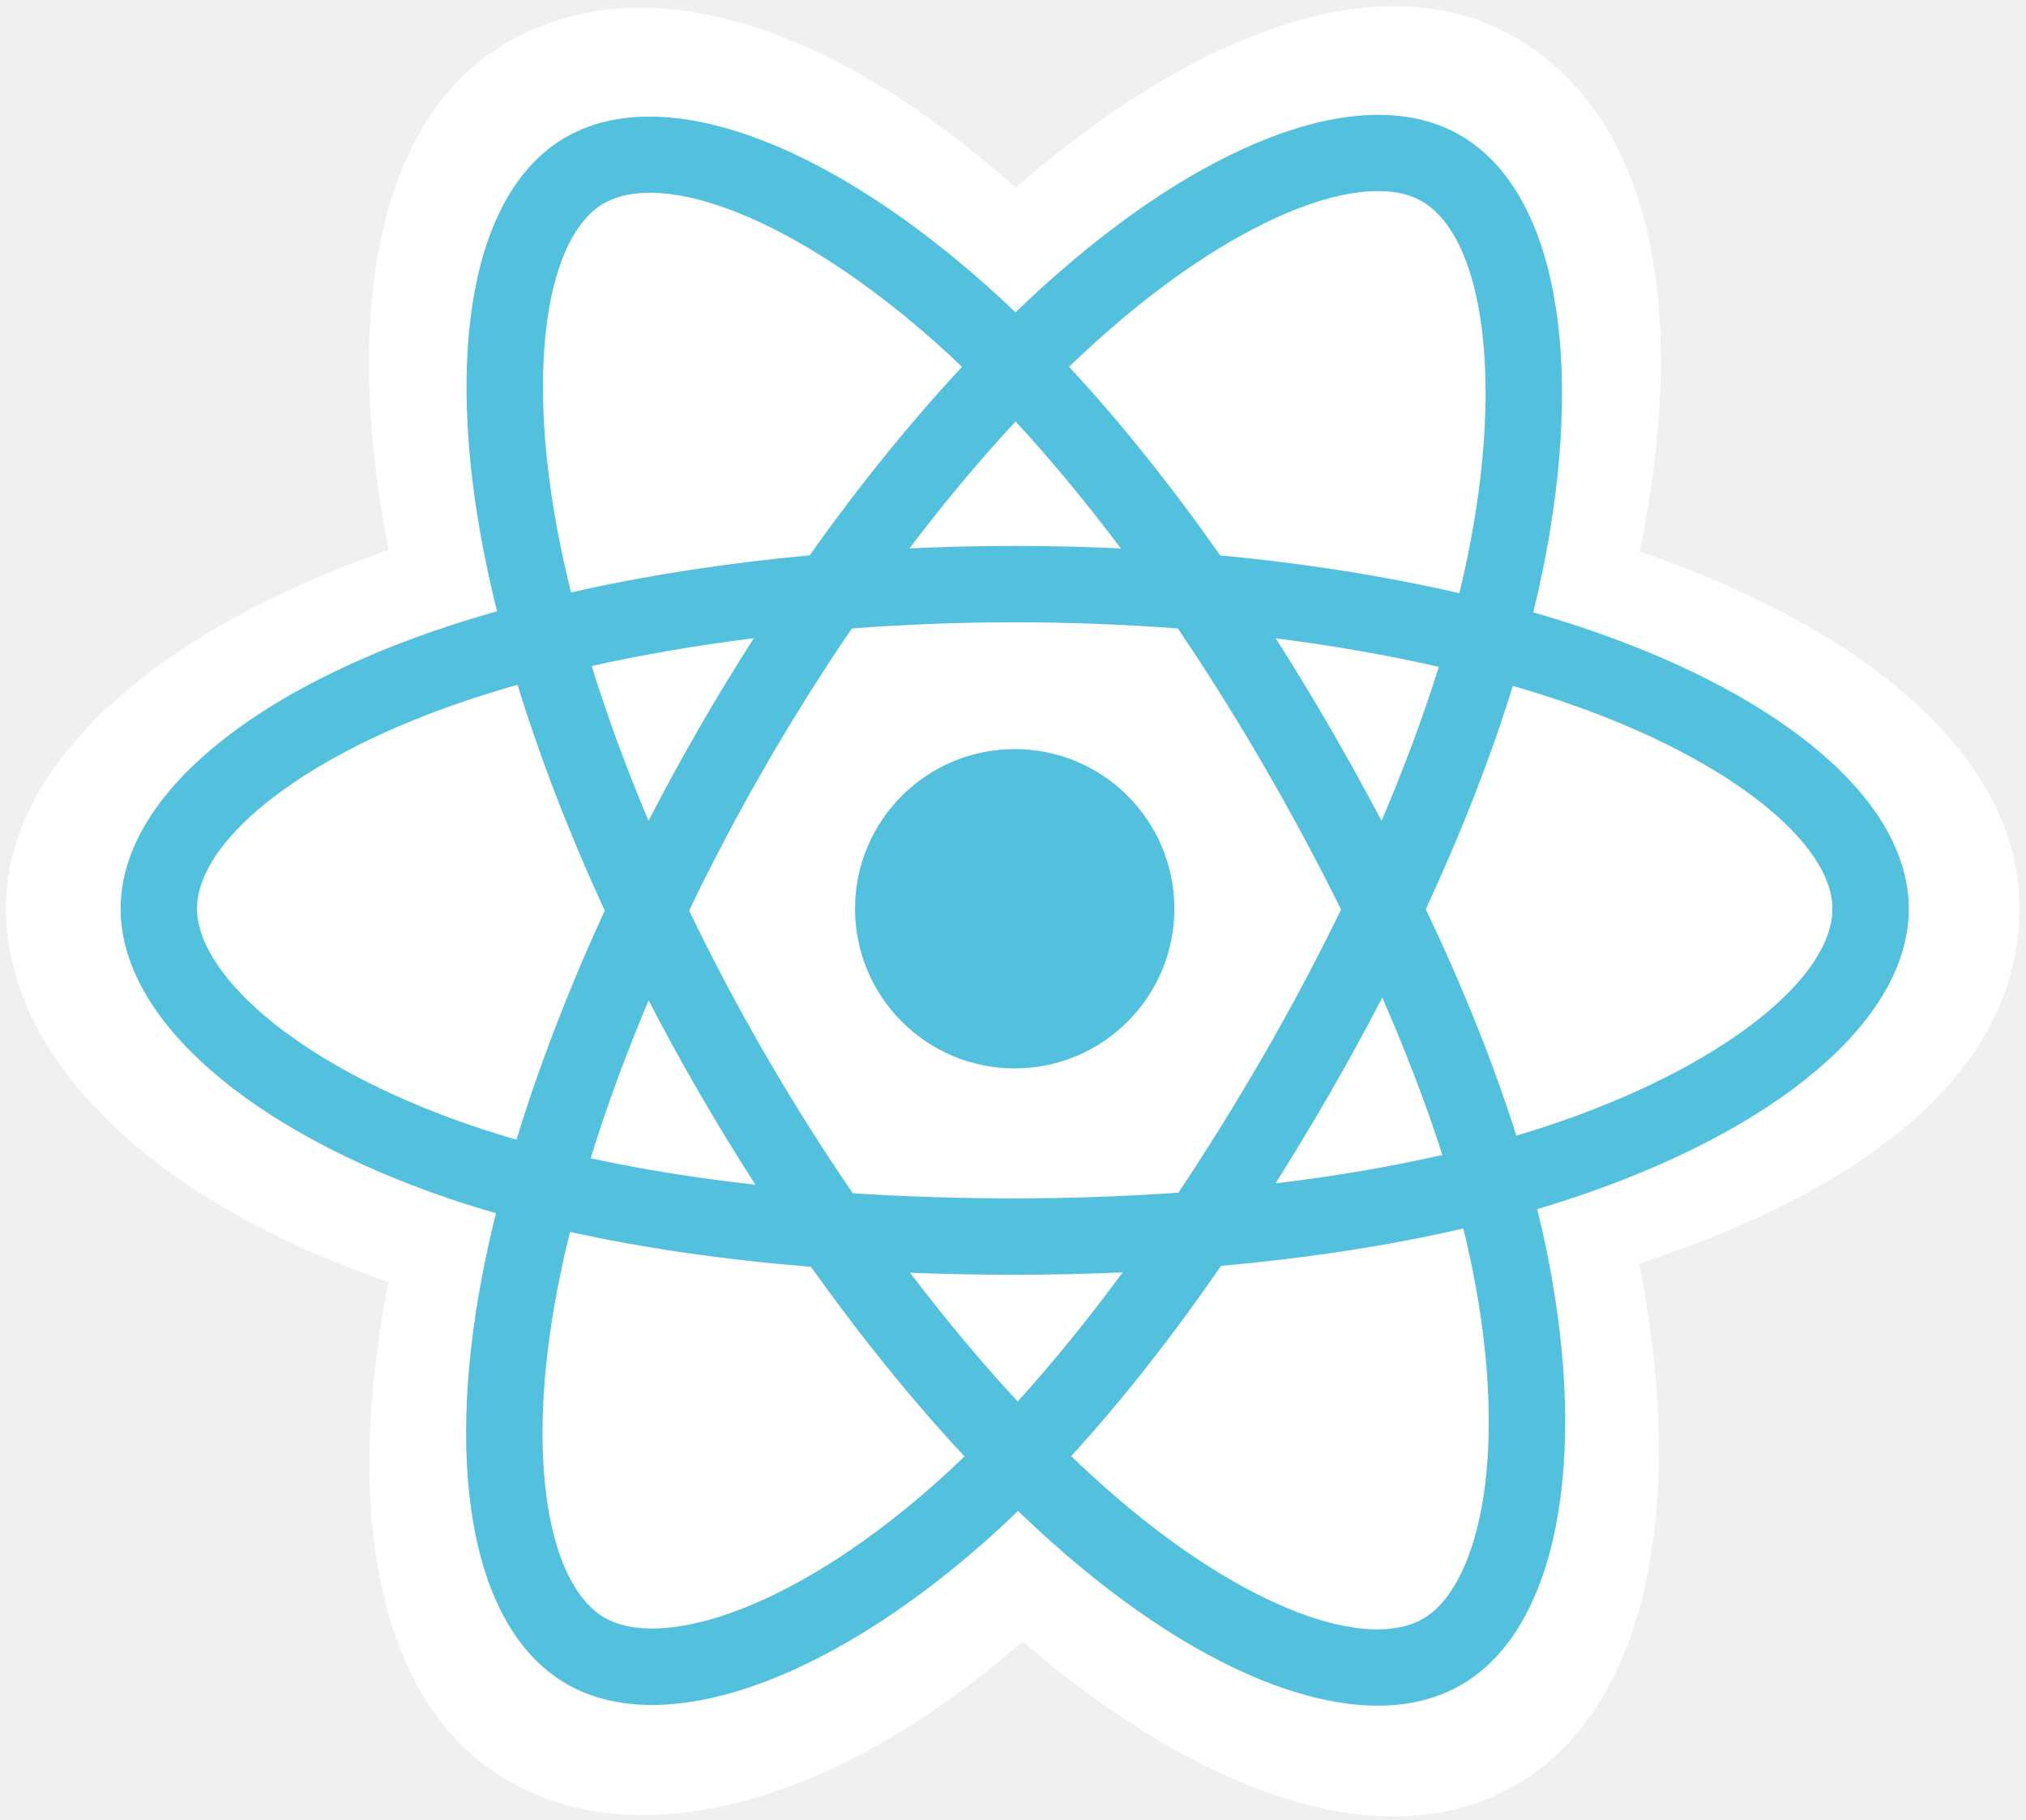
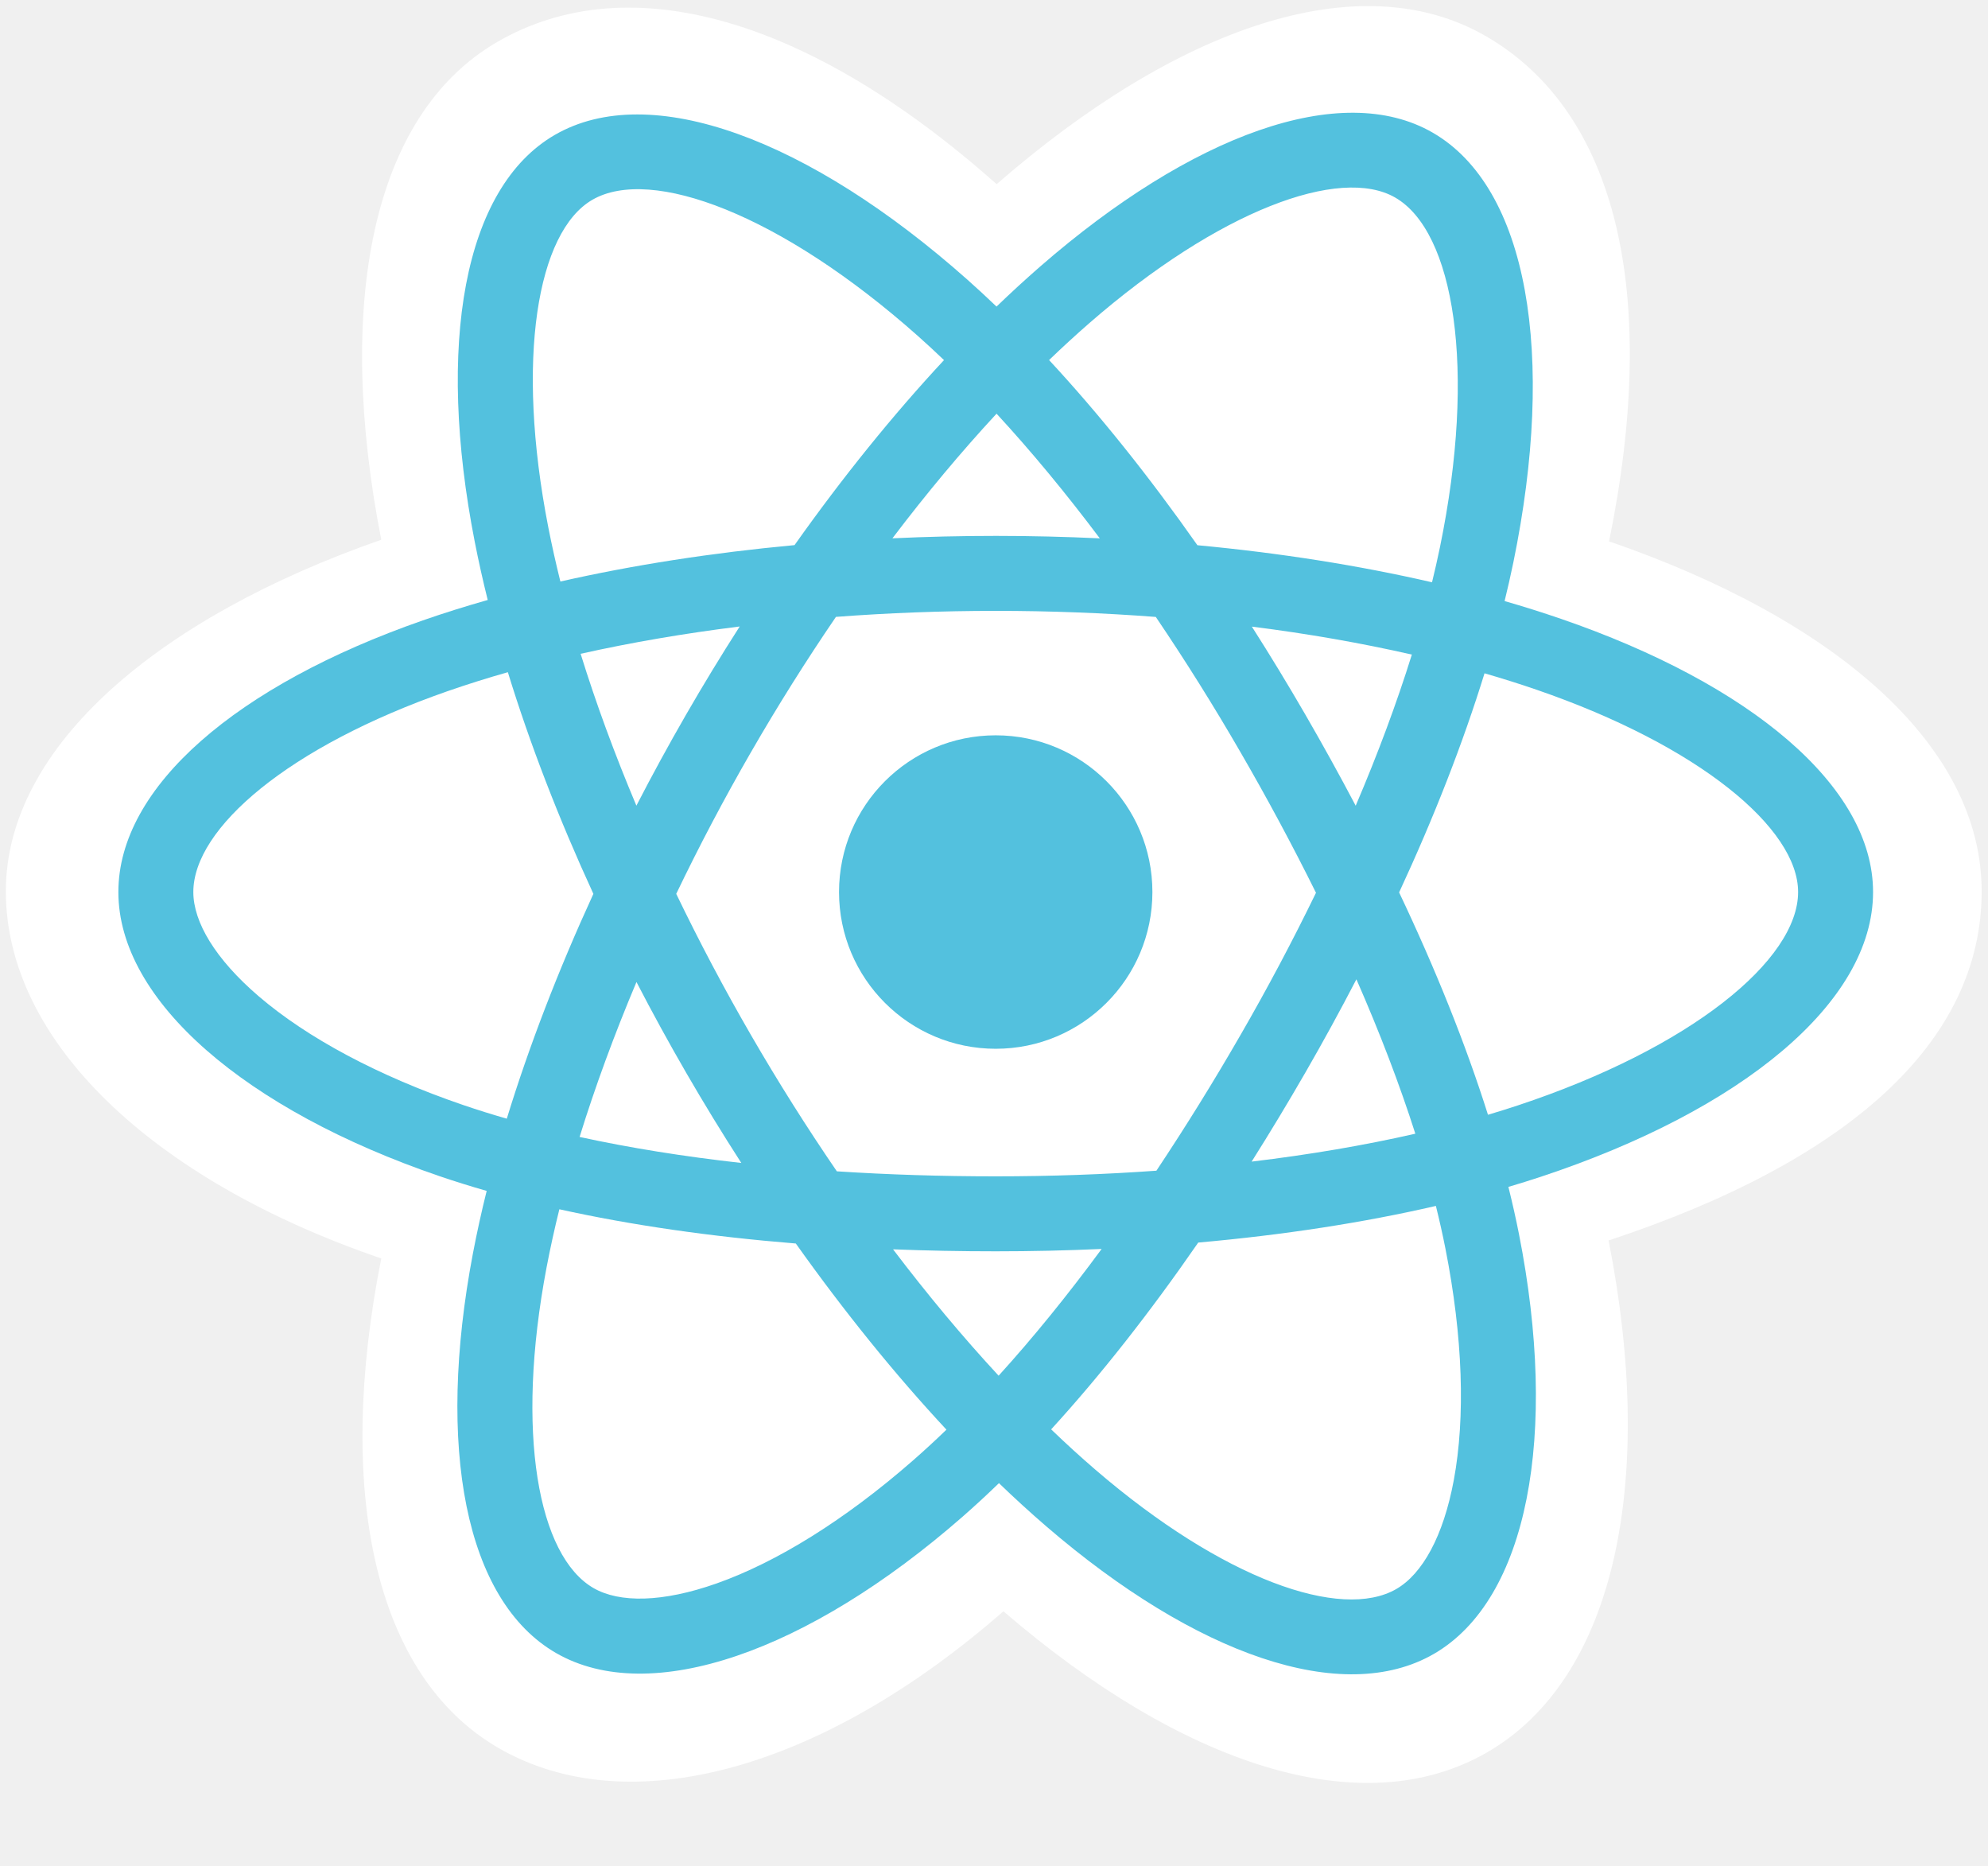
- <svg xmlns="http://www.w3.org/2000/svg" width="2500" height="2246" viewBox="0 0 256 230" preserveAspectRatio="xMinYMin meet">
+ <svg xmlns="http://www.w3.org/2000/svg" width="2500" height="2346" viewBox="0 0 256 230" preserveAspectRatio="xMinYMin meet">
  <path d="M.754 114.75c0 19.215 18.763 37.152 48.343 47.263-5.907 29.737-1.058 53.706 15.136 63.045 16.645 9.6 41.443 2.955 64.98-17.62 22.943 19.744 46.13 27.514 62.31 18.148 16.63-9.627 21.687-35.221 15.617-65.887 30.81-10.186 48.044-25.481 48.044-44.949 0-18.769-18.797-35.006-47.979-45.052 6.535-31.933.998-55.32-15.867-65.045-16.259-9.376-39.716-1.204-62.996 19.056C104.122 2.205 80.897-4.36 64.05 5.392 47.806 14.795 43.171 39.2 49.097 69.487 20.515 79.452.754 96.057.754 114.75z" fill="#FFF" />
  <path d="M201.025 79.674a151.364 151.364 0 0 0-7.274-2.292 137.5 137.5 0 0 0 1.124-4.961c5.506-26.728 1.906-48.26-10.388-55.348-11.787-6.798-31.065.29-50.535 17.233a151.136 151.136 0 0 0-5.626 5.163 137.573 137.573 0 0 0-3.744-3.458c-20.405-18.118-40.858-25.752-53.139-18.643-11.776 6.817-15.264 27.06-10.307 52.39a150.91 150.91 0 0 0 1.67 7.484c-2.894.822-5.689 1.698-8.363 2.63-23.922 8.34-39.2 21.412-39.2 34.97 0 14.004 16.4 28.05 41.318 36.566a128.44 128.44 0 0 0 6.11 1.91 147.813 147.813 0 0 0-1.775 8.067c-4.726 24.89-1.035 44.653 10.71 51.428 12.131 6.995 32.491-.195 52.317-17.525 1.567-1.37 3.14-2.823 4.715-4.346a148.34 148.34 0 0 0 6.108 5.573c19.204 16.525 38.17 23.198 49.905 16.405 12.12-7.016 16.058-28.247 10.944-54.078-.39-1.973-.845-3.988-1.355-6.04 1.43-.422 2.833-.858 4.202-1.312 25.904-8.582 42.757-22.457 42.757-36.648 0-13.607-15.77-26.767-40.174-35.168z" fill="#53C1DE" />
  <path d="M195.406 142.328c-1.235.409-2.503.804-3.795 1.187-2.86-9.053-6.72-18.68-11.442-28.625 4.507-9.71 8.217-19.213 10.997-28.208 2.311.67 4.555 1.375 6.717 2.12 20.91 7.197 33.664 17.84 33.664 26.04 0 8.735-13.775 20.075-36.14 27.486zm-9.28 18.389c2.261 11.422 2.584 21.749 1.086 29.822-1.346 7.254-4.052 12.09-7.398 14.027-7.121 4.122-22.35-1.236-38.772-15.368-1.883-1.62-3.78-3.35-5.682-5.18 6.367-6.964 12.73-15.06 18.94-24.05 10.924-.969 21.244-2.554 30.603-4.717.46 1.86.87 3.683 1.223 5.466zm-93.85 43.137c-6.957 2.457-12.498 2.527-15.847.596-7.128-4.11-10.09-19.98-6.049-41.265a138.507 138.507 0 0 1 1.65-7.502c9.255 2.047 19.5 3.52 30.45 4.408 6.251 8.797 12.798 16.883 19.396 23.964a118.863 118.863 0 0 1-4.305 3.964c-8.767 7.664-17.552 13.1-25.294 15.835zm-32.593-61.58c-11.018-3.766-20.117-8.66-26.354-14-5.604-4.8-8.434-9.565-8.434-13.432 0-8.227 12.267-18.722 32.726-25.855a139.276 139.276 0 0 1 7.777-2.447c2.828 9.197 6.537 18.813 11.013 28.537-4.534 9.869-8.296 19.638-11.15 28.943a118.908 118.908 0 0 1-5.578-1.746zm10.926-74.37c-4.247-21.703-1.427-38.074 5.67-42.182 7.56-4.376 24.275 1.864 41.893 17.507 1.126 1 2.257 2.047 3.39 3.13-6.564 7.049-13.051 15.074-19.248 23.82-10.627.985-20.8 2.567-30.152 4.686a141.525 141.525 0 0 1-1.553-6.962zm97.467 24.067a306.982 306.982 0 0 0-6.871-11.3c7.21.91 14.117 2.12 20.603 3.601-1.947 6.241-4.374 12.767-7.232 19.457a336.42 336.42 0 0 0-6.5-11.758zm-39.747-38.714c4.452 4.823 8.911 10.209 13.297 16.052a284.245 284.245 0 0 0-26.706-.006c4.39-5.789 8.887-11.167 13.409-16.046zm-40.002 38.78a285.24 285.24 0 0 0-6.378 11.685c-2.811-6.667-5.216-13.222-7.18-19.552 6.447-1.443 13.322-2.622 20.485-3.517a283.79 283.79 0 0 0-6.927 11.384zm7.133 57.683c-7.4-.826-14.379-1.945-20.824-3.348 1.995-6.442 4.453-13.138 7.324-19.948a283.494 283.494 0 0 0 6.406 11.692 285.27 285.27 0 0 0 7.094 11.604zm33.136 27.389c-4.575-4.937-9.138-10.397-13.595-16.27 4.326.17 8.737.256 13.22.256 4.606 0 9.159-.103 13.64-.303-4.4 5.98-8.843 11.448-13.265 16.317zm46.072-51.032c3.02 6.884 5.566 13.544 7.588 19.877-6.552 1.495-13.625 2.699-21.078 3.593a337.537 337.537 0 0 0 6.937-11.498 306.632 306.632 0 0 0 6.553-11.972zm-14.915 7.15a316.478 316.478 0 0 1-10.84 17.49c-6.704.479-13.632.726-20.692.726-7.031 0-13.871-.219-20.458-.646A273.798 273.798 0 0 1 96.72 133.28a271.334 271.334 0 0 1-9.64-18.206 273.864 273.864 0 0 1 9.611-18.216v.002a271.252 271.252 0 0 1 10.956-17.442c6.72-.508 13.61-.774 20.575-.774 6.996 0 13.895.268 20.613.78a290.704 290.704 0 0 1 10.887 17.383 316.418 316.418 0 0 1 9.741 18.13 290.806 290.806 0 0 1-9.709 18.29zm19.913-107.792c7.566 4.364 10.509 21.961 5.755 45.038a127.525 127.525 0 0 1-1.016 4.492c-9.374-2.163-19.554-3.773-30.212-4.773-6.209-8.841-12.642-16.88-19.1-23.838a141.92 141.92 0 0 1 5.196-4.766c16.682-14.518 32.273-20.25 39.377-16.153z" fill="#FFF" />
  <path d="M128.221 94.665c11.144 0 20.177 9.034 20.177 20.177 0 11.144-9.033 20.178-20.177 20.178-11.143 0-20.177-9.034-20.177-20.178 0-11.143 9.034-20.177 20.177-20.177" fill="#53C1DE" />
</svg>
